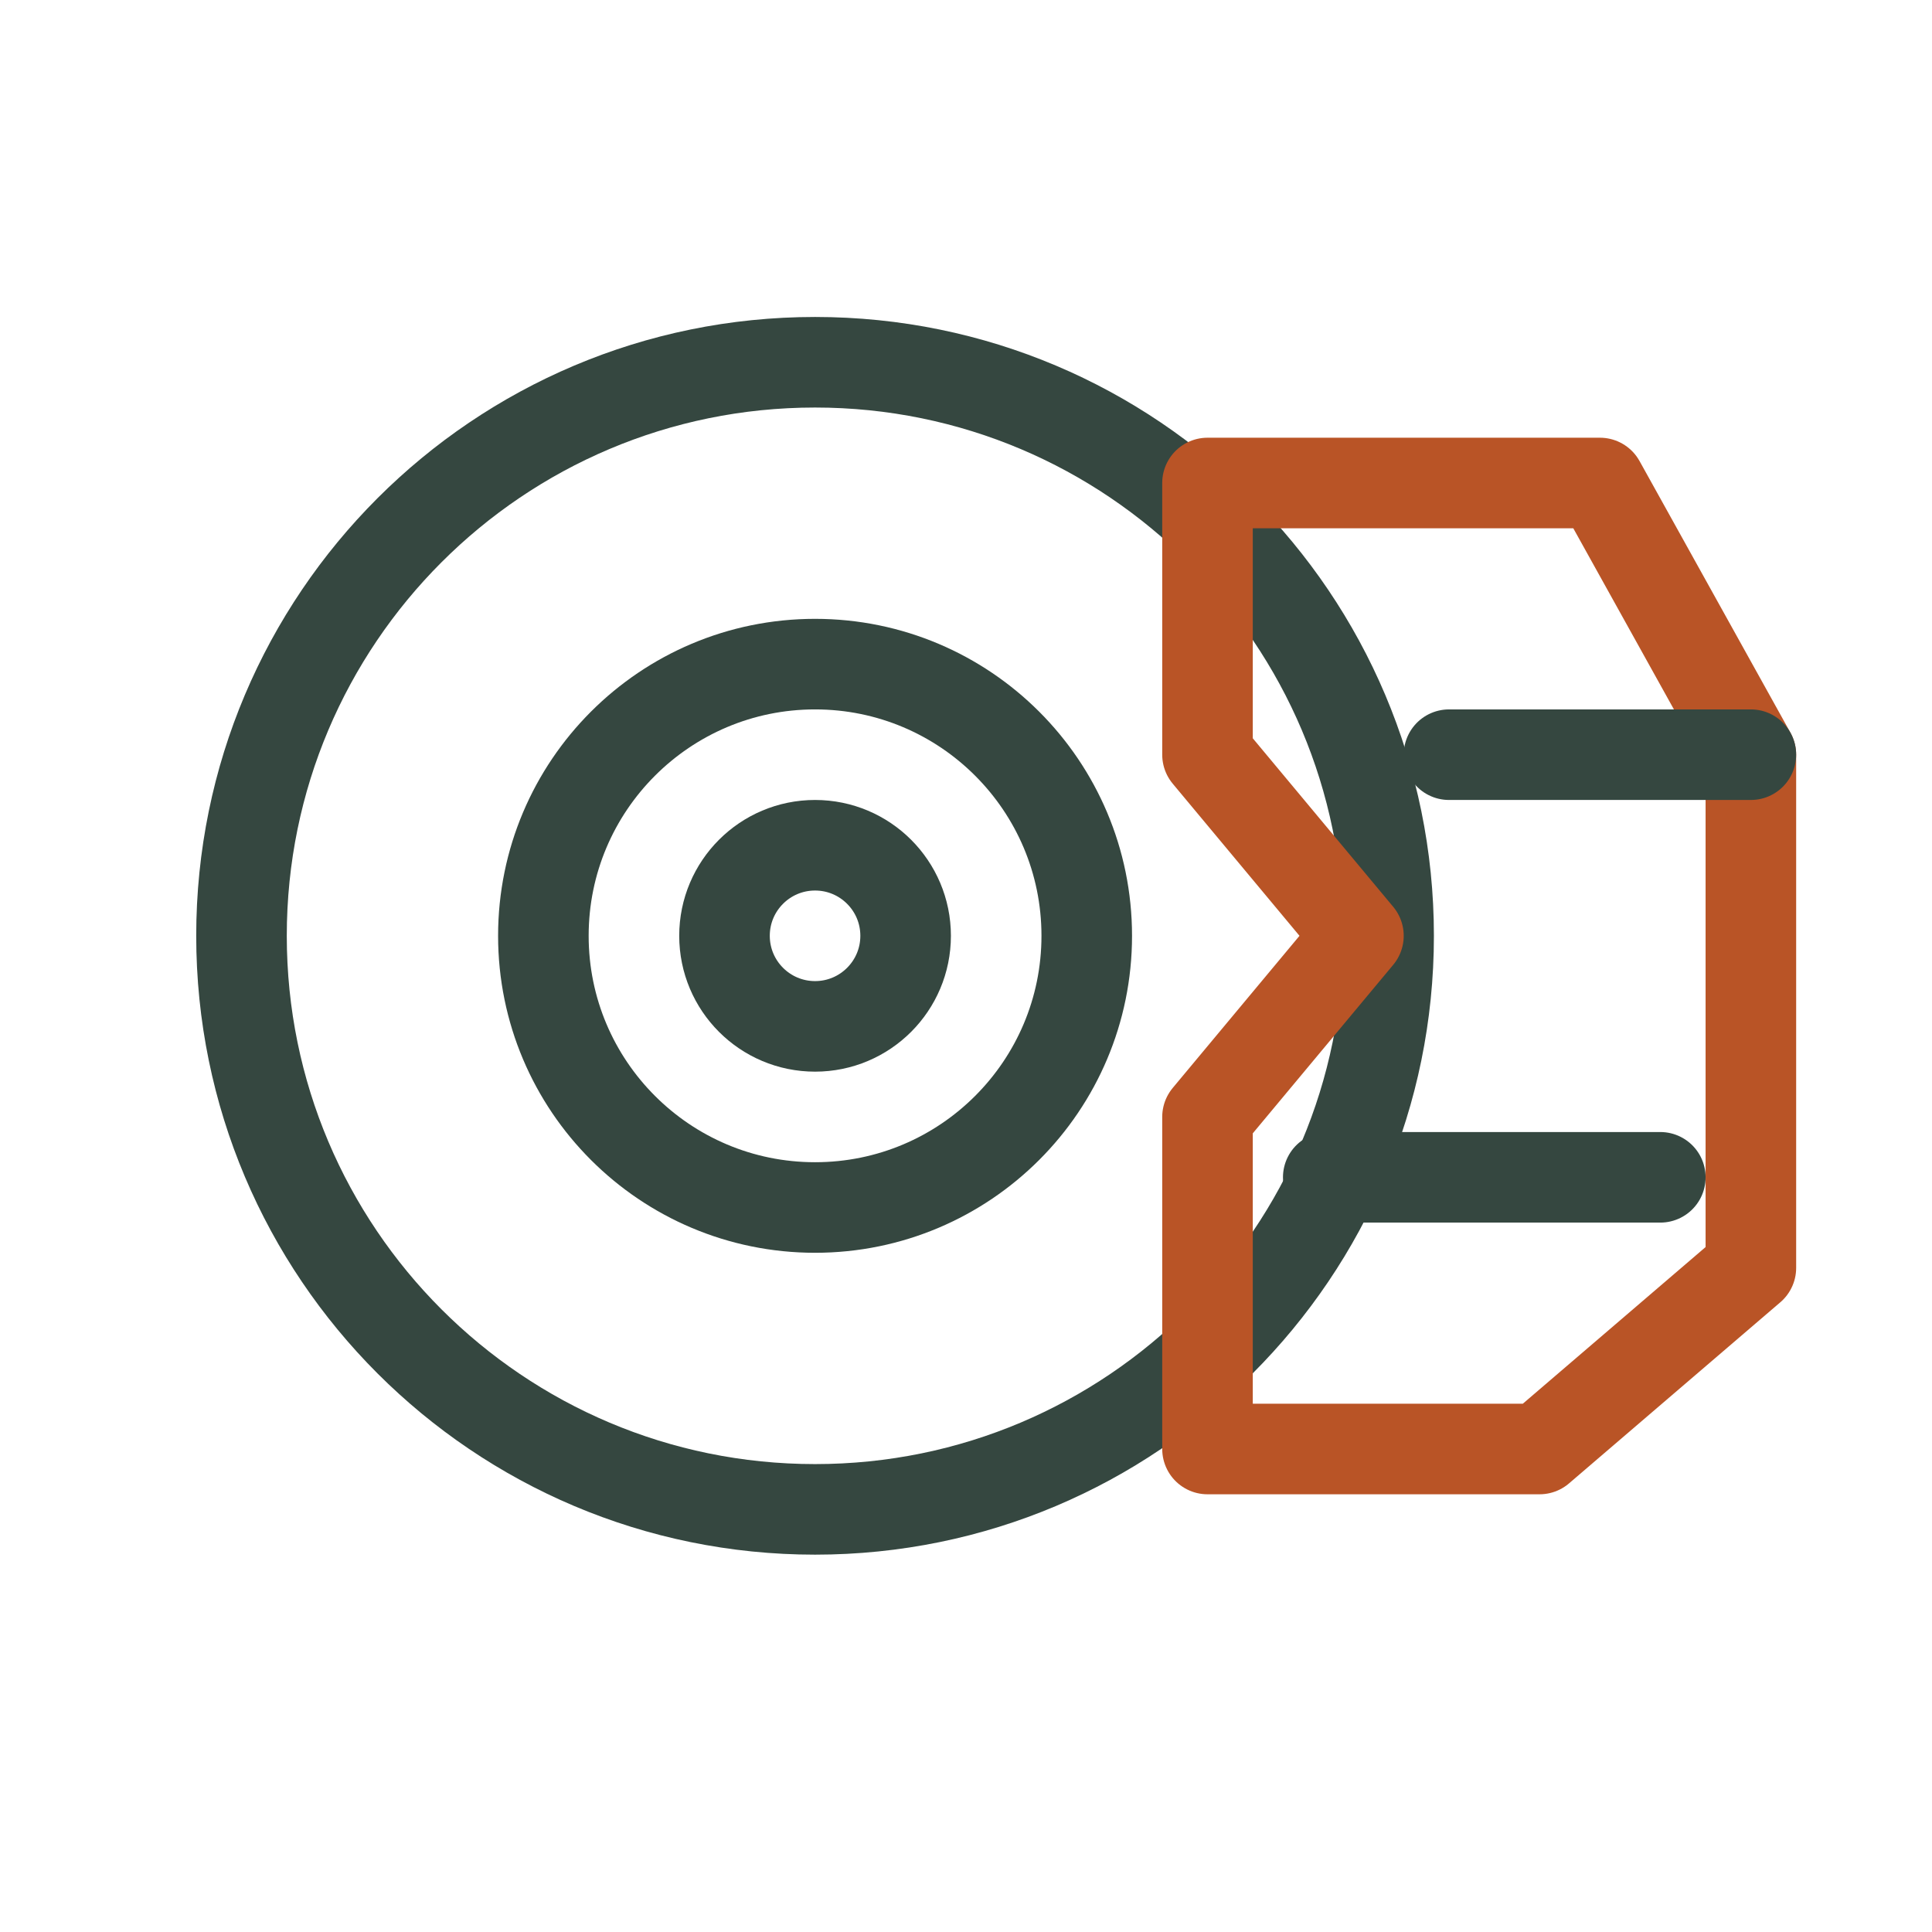
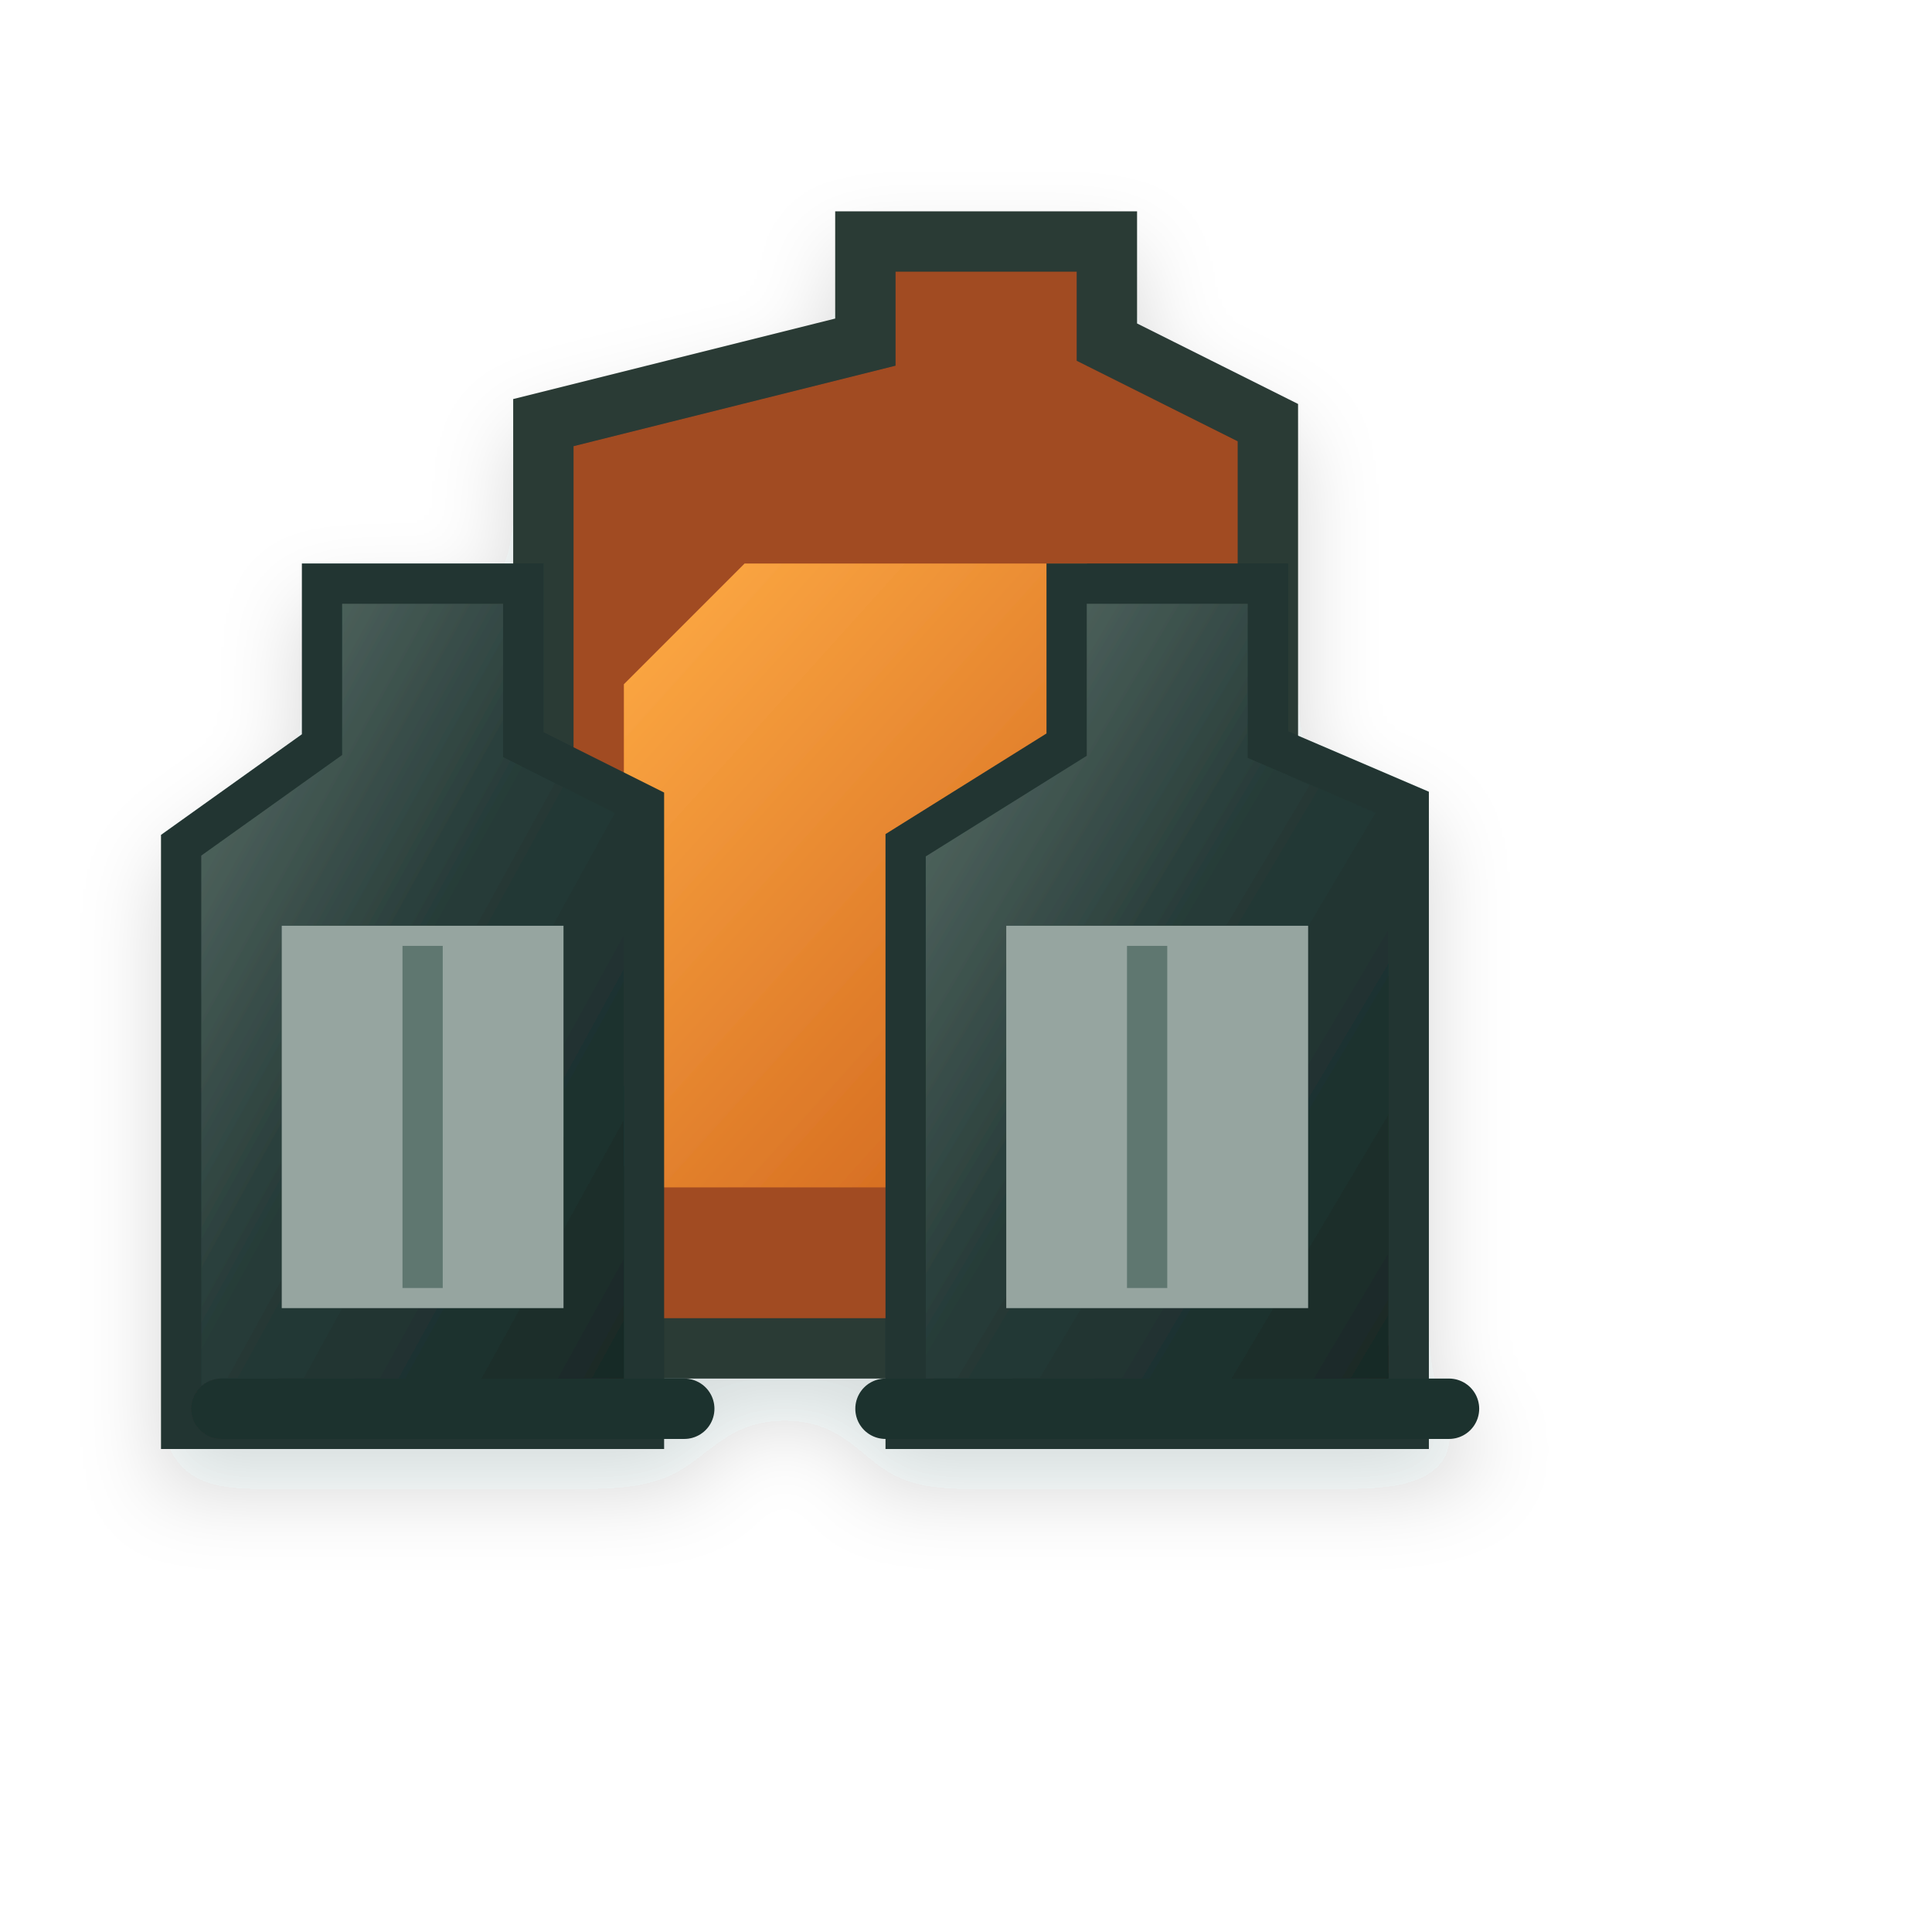
- <svg xmlns="http://www.w3.org/2000/svg" width="64" height="64" viewBox="0 0 64 64" fill="none" stroke="#354740" stroke-width="3" stroke-linecap="round" stroke-linejoin="round">
-   <style>.accent{stroke:#b95426}</style>
-   <circle cx="27" cy="31" r="19" />
-   <circle cx="27" cy="31" r="9" />
-   <circle cx="27" cy="31" r="3" />
-   <path class="accent" d="M40 16h13l5 9v17l-7 6H40V37l5-6-5-6z" />
-   <path d="M48 25h10M44 39h11" />
+ <svg xmlns="http://www.w3.org/2000/svg" width="96" height="96" viewBox="0 0 96 96">
+   <defs>
+     <linearGradient id="metal" x1="0" y1="0" x2="1" y2="1">
+       <stop stop-color="#62766f" />
+       <stop offset=".48" stop-color="#263b38" />
+       <stop offset="1" stop-color="#172825" />
+     </linearGradient>
+     <linearGradient id="dark" x1="0" y1="0" x2="1" y2="1">
+       <stop stop-color="#3e514d" />
+       <stop offset="1" stop-color="#132321" />
+     </linearGradient>
+     <linearGradient id="orange" x1="0" y1="0" x2="1" y2="1">
+       <stop stop-color="#ffac45" />
+       <stop offset="1" stop-color="#c95a17" />
+     </linearGradient>
+     <filter id="shadow" x="-25%" y="-25%" width="150%" height="150%">
+       <feDropShadow dx="0" dy="2" stdDeviation="2" flood-color="#122724" flood-opacity=".16" />
+     </filter>
+   </defs>
+   <g filter="url(#shadow)">
+     <path d="M43 17V12h12v5l8 4v46H27V21Z" fill="#a14b23" stroke="#293a35" stroke-width="3" />
+     <path d="M37 28h17l5 6v25H31V34Z" fill="url(#orange)" />
+     <path d="M16 37V29h10v8l6 3v31H9V42Z" fill="url(#metal)" stroke="#213531" stroke-width="2" />
+     <path d="M53 37V29h10v8l7 3v31H45V42Z" fill="url(#metal)" stroke="#213531" stroke-width="2" />
+     <path d="M14 46h14v19H14Zm36 0h15v19H50Z" fill="#96a5a0" />
+     <path d="M21 47v17M57 47v17" stroke="#5f7770" stroke-width="2" />
+     <path d="M11 70h23M44 70h28" stroke="#1f302d" stroke-width="3" stroke-linecap="round" />
+   </g>
</svg>
